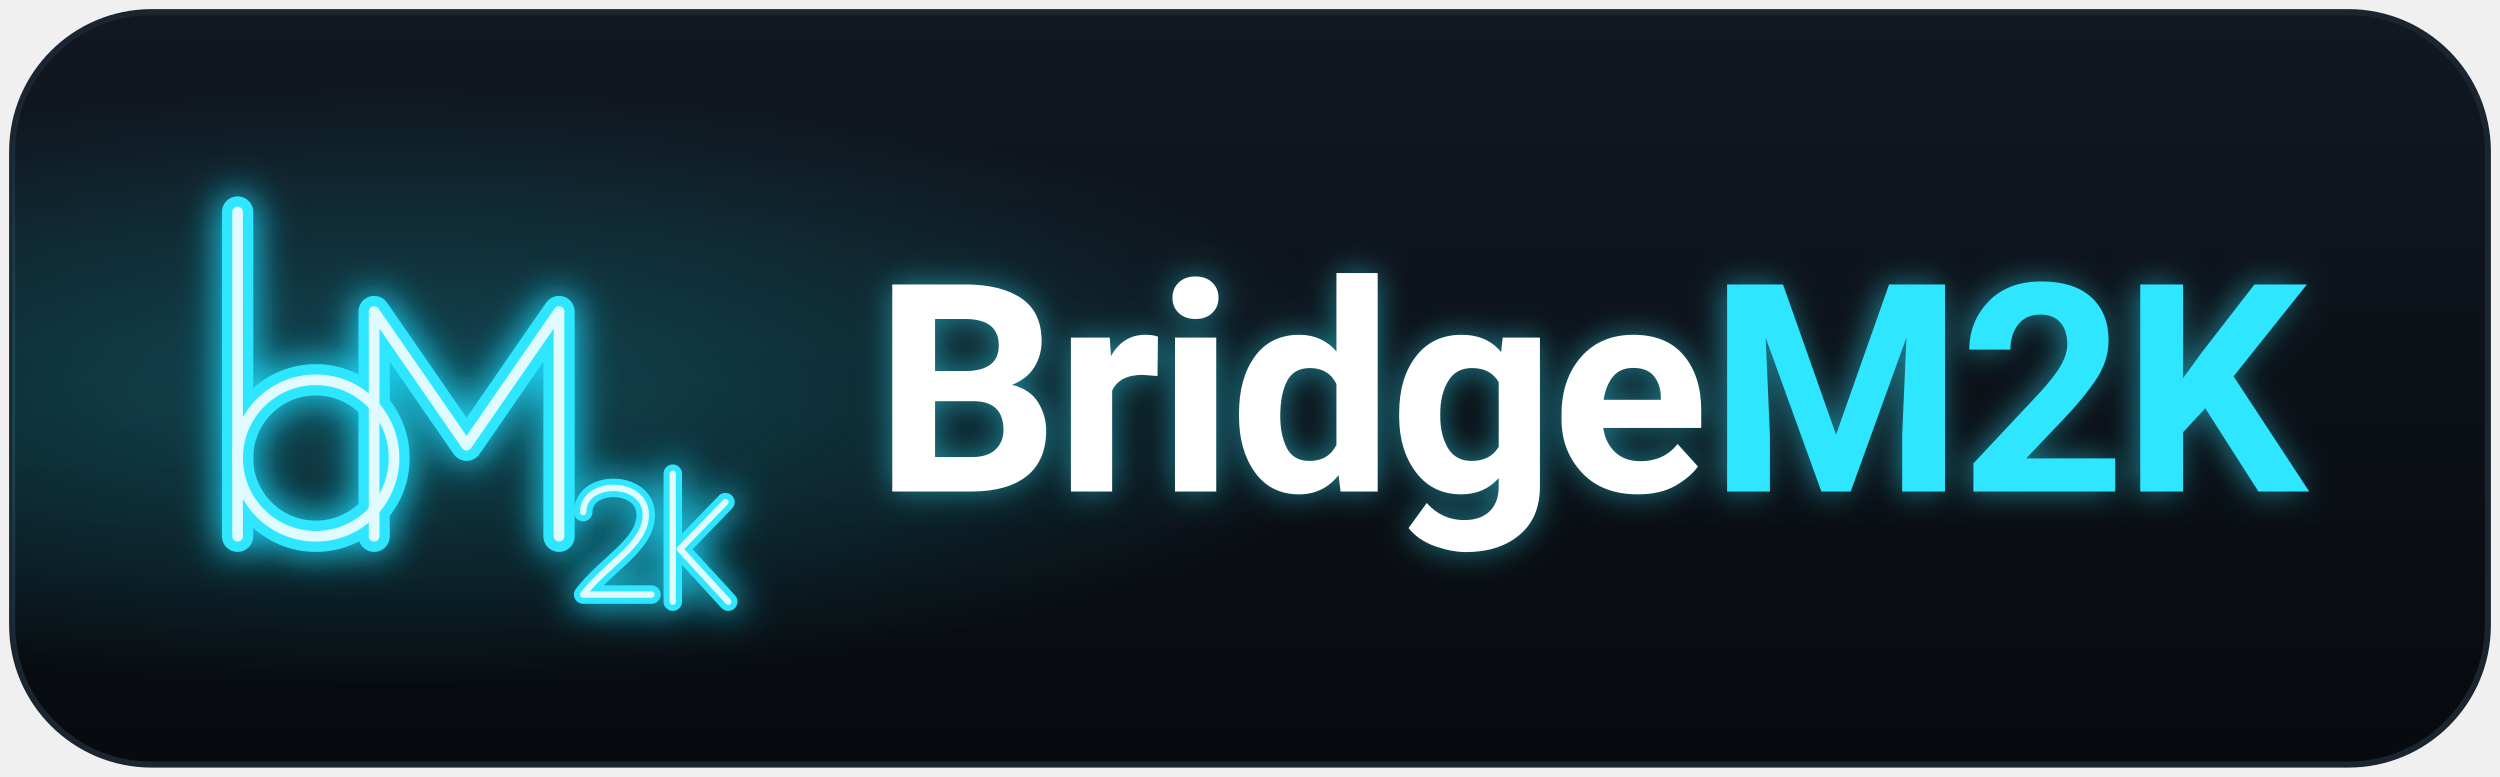
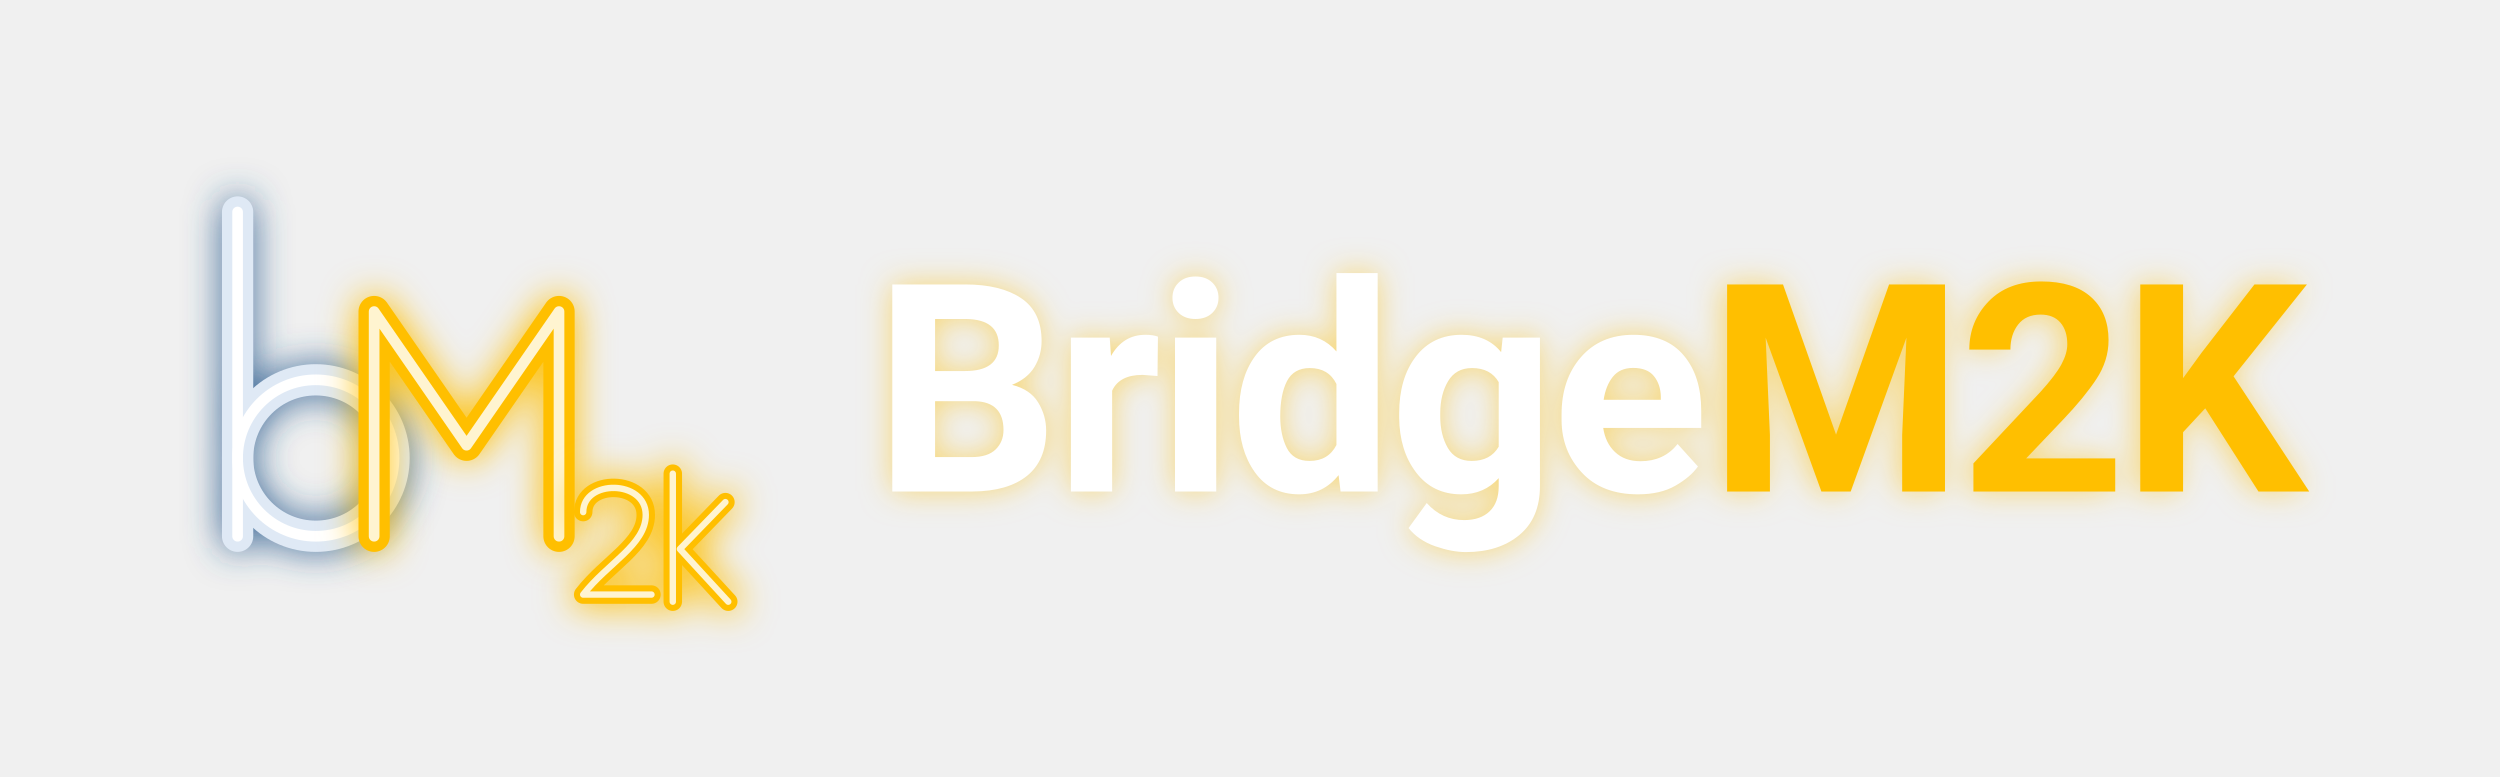
<svg xmlns="http://www.w3.org/2000/svg" viewBox="0 0 824 256" role="img" aria-label="BridgeM2K">
  <defs>
    <linearGradient id="lpanel" x1="0" y1="0" x2="0" y2="1">
-       <stop offset="0%" stop-color="#111821" />
-       <stop offset="100%" stop-color="#070a0e" />
+       <stop offset="0%" stop-color="#0a2c52" />
+       <stop offset="100%" stop-color="#02101f" />
    </linearGradient>
    <radialGradient id="lhaze" cx="16%" cy="50%" r="40%">
-       <stop offset="0%" stop-color="#1fe3ff" stop-opacity="0.26" />
-       <stop offset="100%" stop-color="#1fe3ff" stop-opacity="0" />
+       <stop offset="0%" stop-color="#FFBF00" stop-opacity="0.22" />
+       <stop offset="100%" stop-color="#FFBF00" stop-opacity="0" />
    </radialGradient>
    <filter id="lbloom" x="-60%" y="-60%" width="220%" height="220%">
      <feGaussianBlur stdDeviation="13" />
    </filter>
    <filter id="ltxt" x="-30%" y="-30%" width="160%" height="160%">
      <feGaussianBlur stdDeviation="5" />
    </filter>
-     <g id="lbm" fill="none" stroke-linecap="round" stroke-linejoin="round">
+     <g id="lbb" fill="none" stroke-linecap="round" stroke-linejoin="round">
      <path d="M150 132 L150 360" />
      <path d="M150 305 a55 55 0 1 1 110 0 a55 55 0 1 1 -110 0" />
+     </g>
+     <g id="lmm" fill="none" stroke-linecap="round" stroke-linejoin="round">
      <path d="M246 360 L246 202 L311 296 L376 202 L376 360" />
    </g>
    <g id="ltk" fill="none" stroke-linecap="round" stroke-linejoin="round">
      <path d="M393 343 C393 320 437 320 437 345 C437 366 410 379 393 401 L441 401" />
      <path d="M456 316 L456 406" />
      <path d="M493 336 L461 369 L495 406" />
    </g>
  </defs>
-   <rect x="4" y="4" width="816" height="248" rx="46" fill="url(#lpanel)" stroke="#1b2530" stroke-width="2" />
-   <rect x="4" y="4" width="816" height="248" rx="46" fill="url(#lhaze)" />
  <g transform="translate(8,8) scale(0.46875)">
-     <use href="#lbm" filter="url(#lbloom)" stroke="#1fd6f5" stroke-width="26" />
-     <use href="#ltk" filter="url(#lbloom)" stroke="#1fd6f5" stroke-width="16" />
-     <use href="#lbm" stroke="#2ee6ff" stroke-width="22" />
-     <use href="#ltk" stroke="#2ee6ff" stroke-width="13" />
-     <use href="#lbm" stroke="#dffbff" stroke-width="7.5" />
-     <use href="#ltk" stroke="#dffbff" stroke-width="4.5" />
+     <use href="#lbb" filter="url(#lbloom)" stroke="#2b5b8f" stroke-width="20" />
+     <use href="#lbb" stroke="#dfe9f5" stroke-width="22" />
+     <use href="#lbb" stroke="#ffffff" stroke-width="7.5" />
+     <use href="#lmm" filter="url(#lbloom)" stroke="#FFBF00" stroke-width="22" />
+     <use href="#lmm" stroke="#FFBF00" stroke-width="22" />
+     <use href="#lmm" stroke="#FFF4D0" stroke-width="7.5" />
+     <use href="#ltk" filter="url(#lbloom)" stroke="#FFBF00" stroke-width="16" />
+     <use href="#ltk" stroke="#FFBF00" stroke-width="13" />
+     <use href="#ltk" stroke="#FFF4D0" stroke-width="4.5" />
  </g>
  <g font-family="system-ui, -apple-system, 'Segoe UI', Roboto, Helvetica, Arial, sans-serif" font-weight="700" font-size="96" letter-spacing="-1.5">
-     <text x="288" y="162" fill="#2ee6ff" filter="url(#ltxt)" opacity="0.5">BridgeM2K</text>
-     <text x="288" y="162" fill="#ffffff">Bridge<tspan fill="#2ee6ff">M2K</tspan>
+     <text x="288" y="162" fill="#FFBF00" filter="url(#ltxt)" opacity="0.5">BridgeM2K</text>
+     <text x="288" y="162" fill="#ffffff">Bridge<tspan fill="#FFBF00">M2K</tspan>
    </text>
  </g>
</svg>
